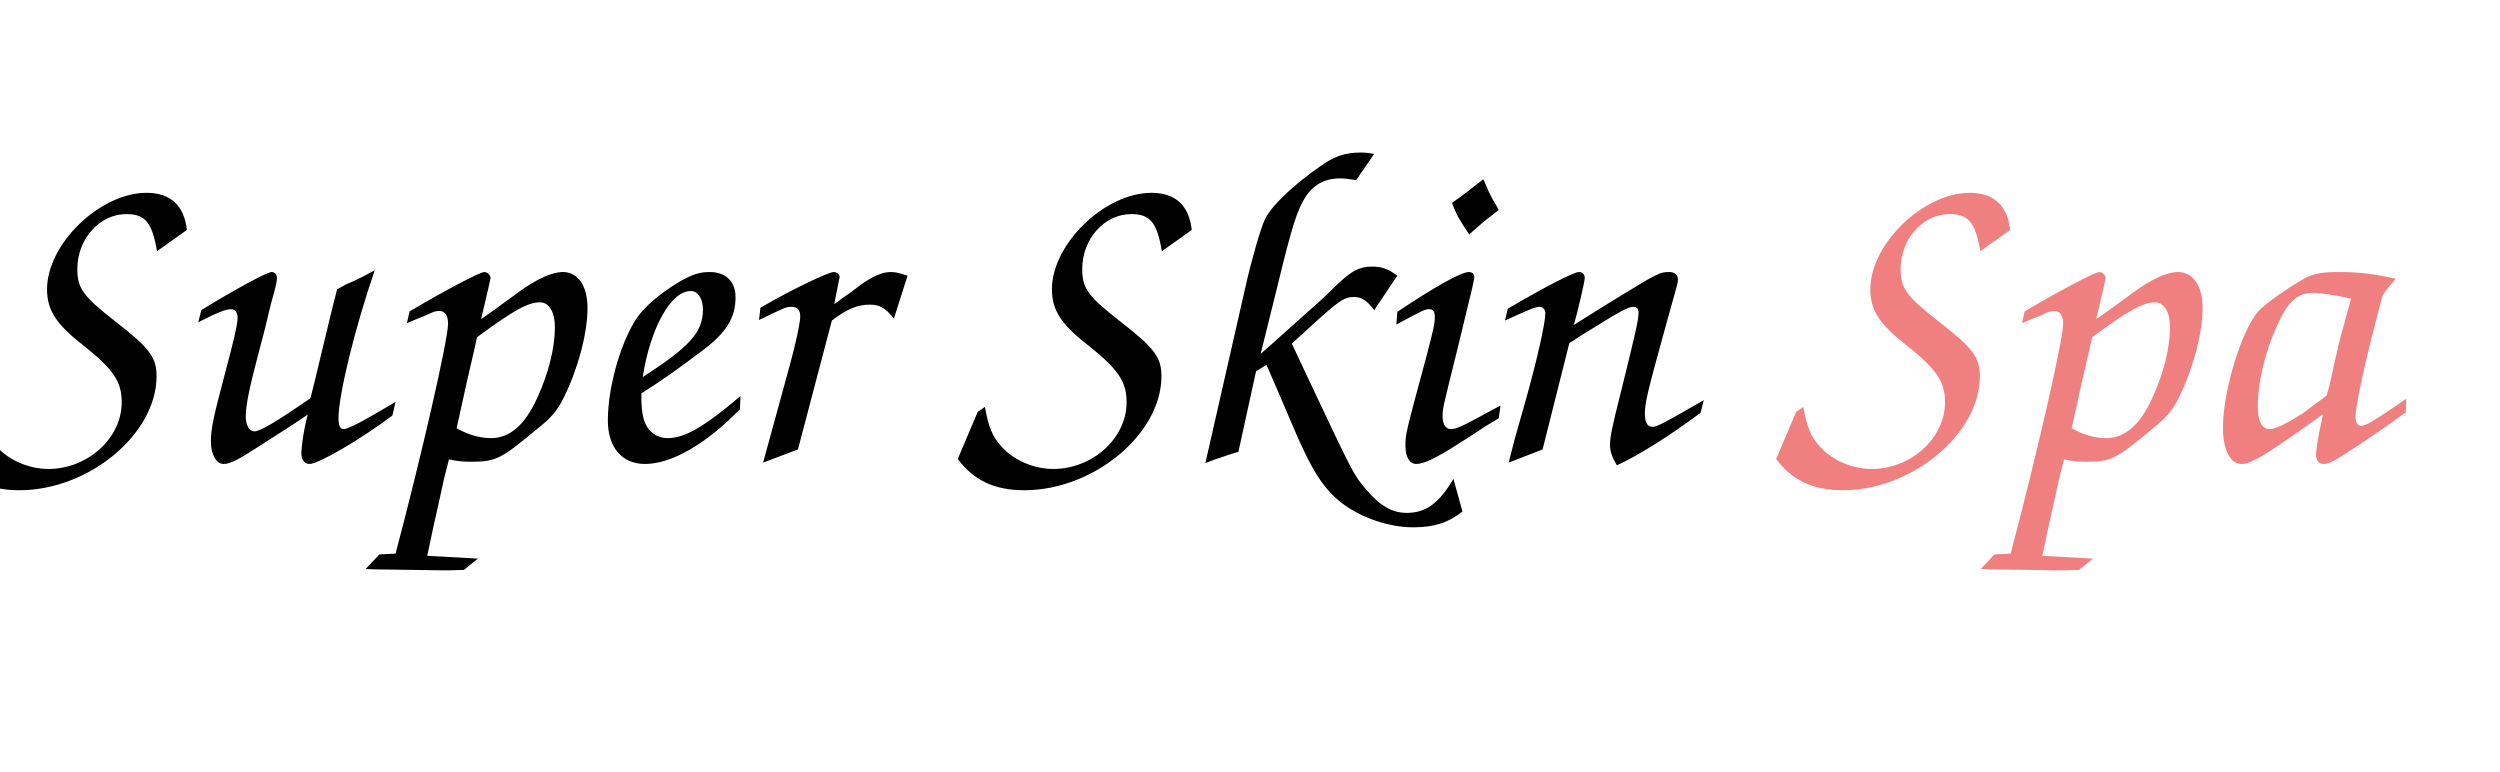
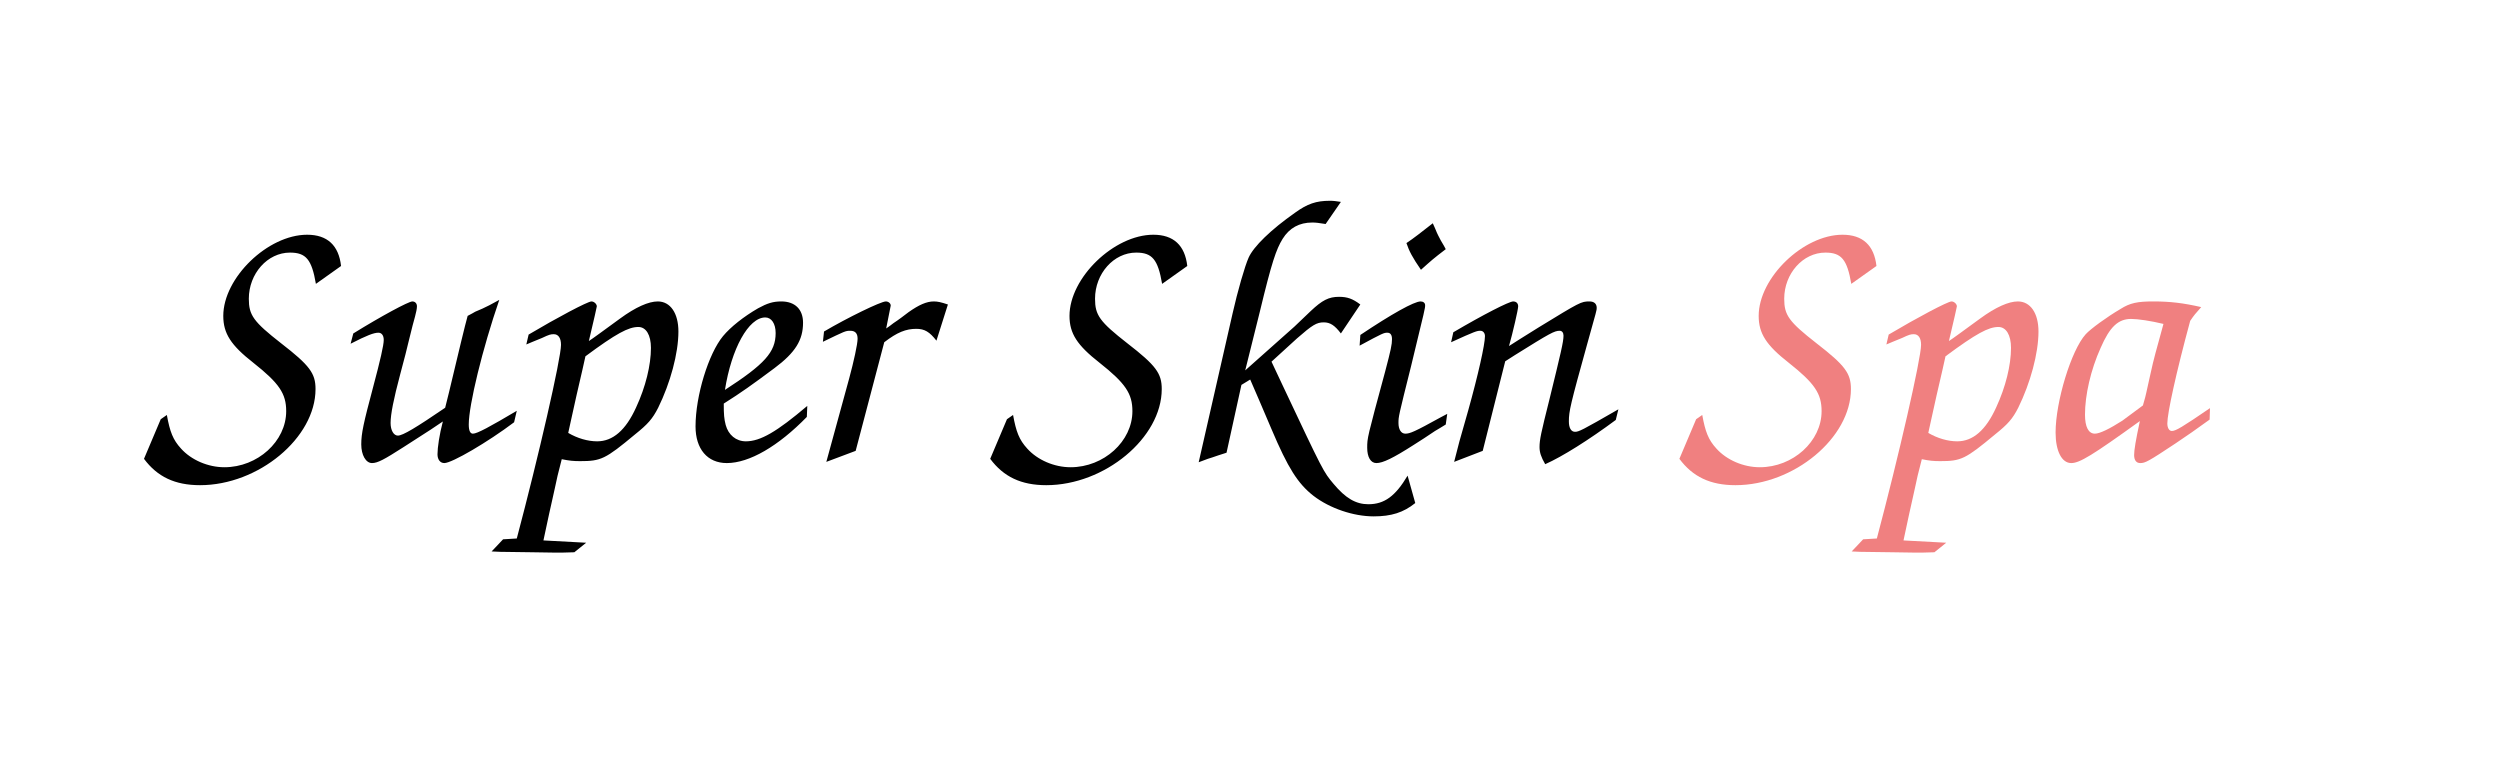
<svg xmlns="http://www.w3.org/2000/svg" width="175" height="54" viewBox="0 0 2604 738">
  <defs>
-     <style>.cls-1 {font-size: 95px;text-anchor: middle;font-family:Shelby, cursive;} .cls-2 {fill: #f08080;}</style>
+     <style>.cls-1 {font-size: 80px;text-anchor: middle;font-family:cursive;} .cls-2 {fill: #f08080;}</style>
  </defs>
  <text id="Logo_Img" data-name="Logo" class="cls-1" transform="translate(1211.659 444.377) scale(4.963)" aria-labeledby="#img-title" aria-describedby="#img-desc">
    <tspan x="0" y="0">Super Skin <tspan class="cls-2">Spa</tspan>
    </tspan>
  </text>
</svg>
